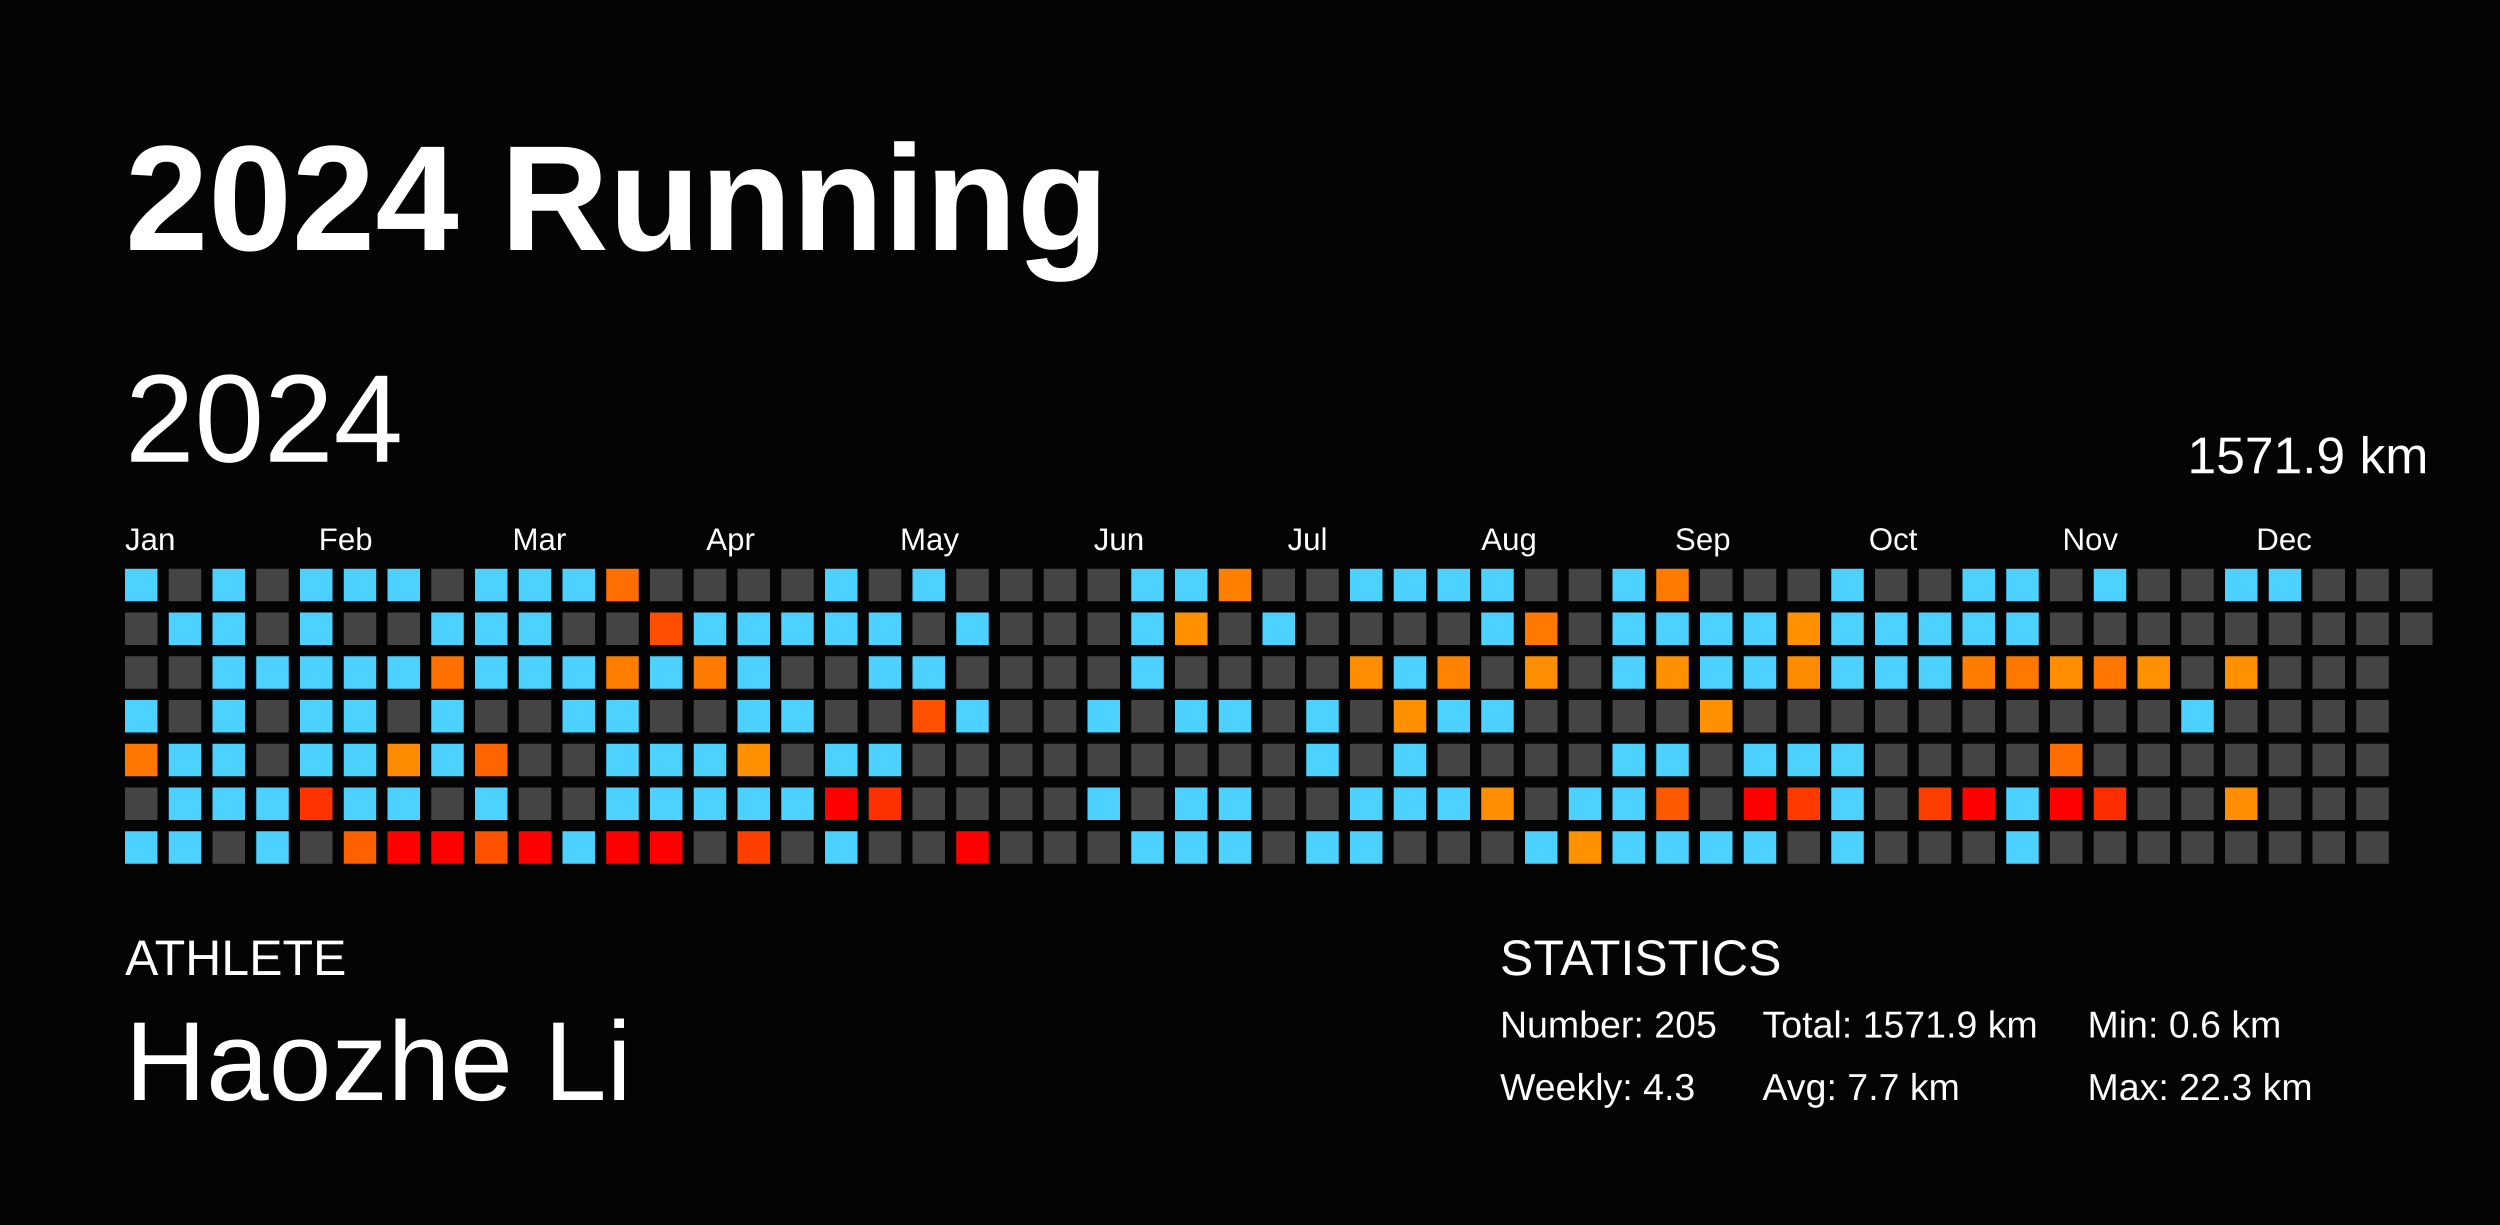
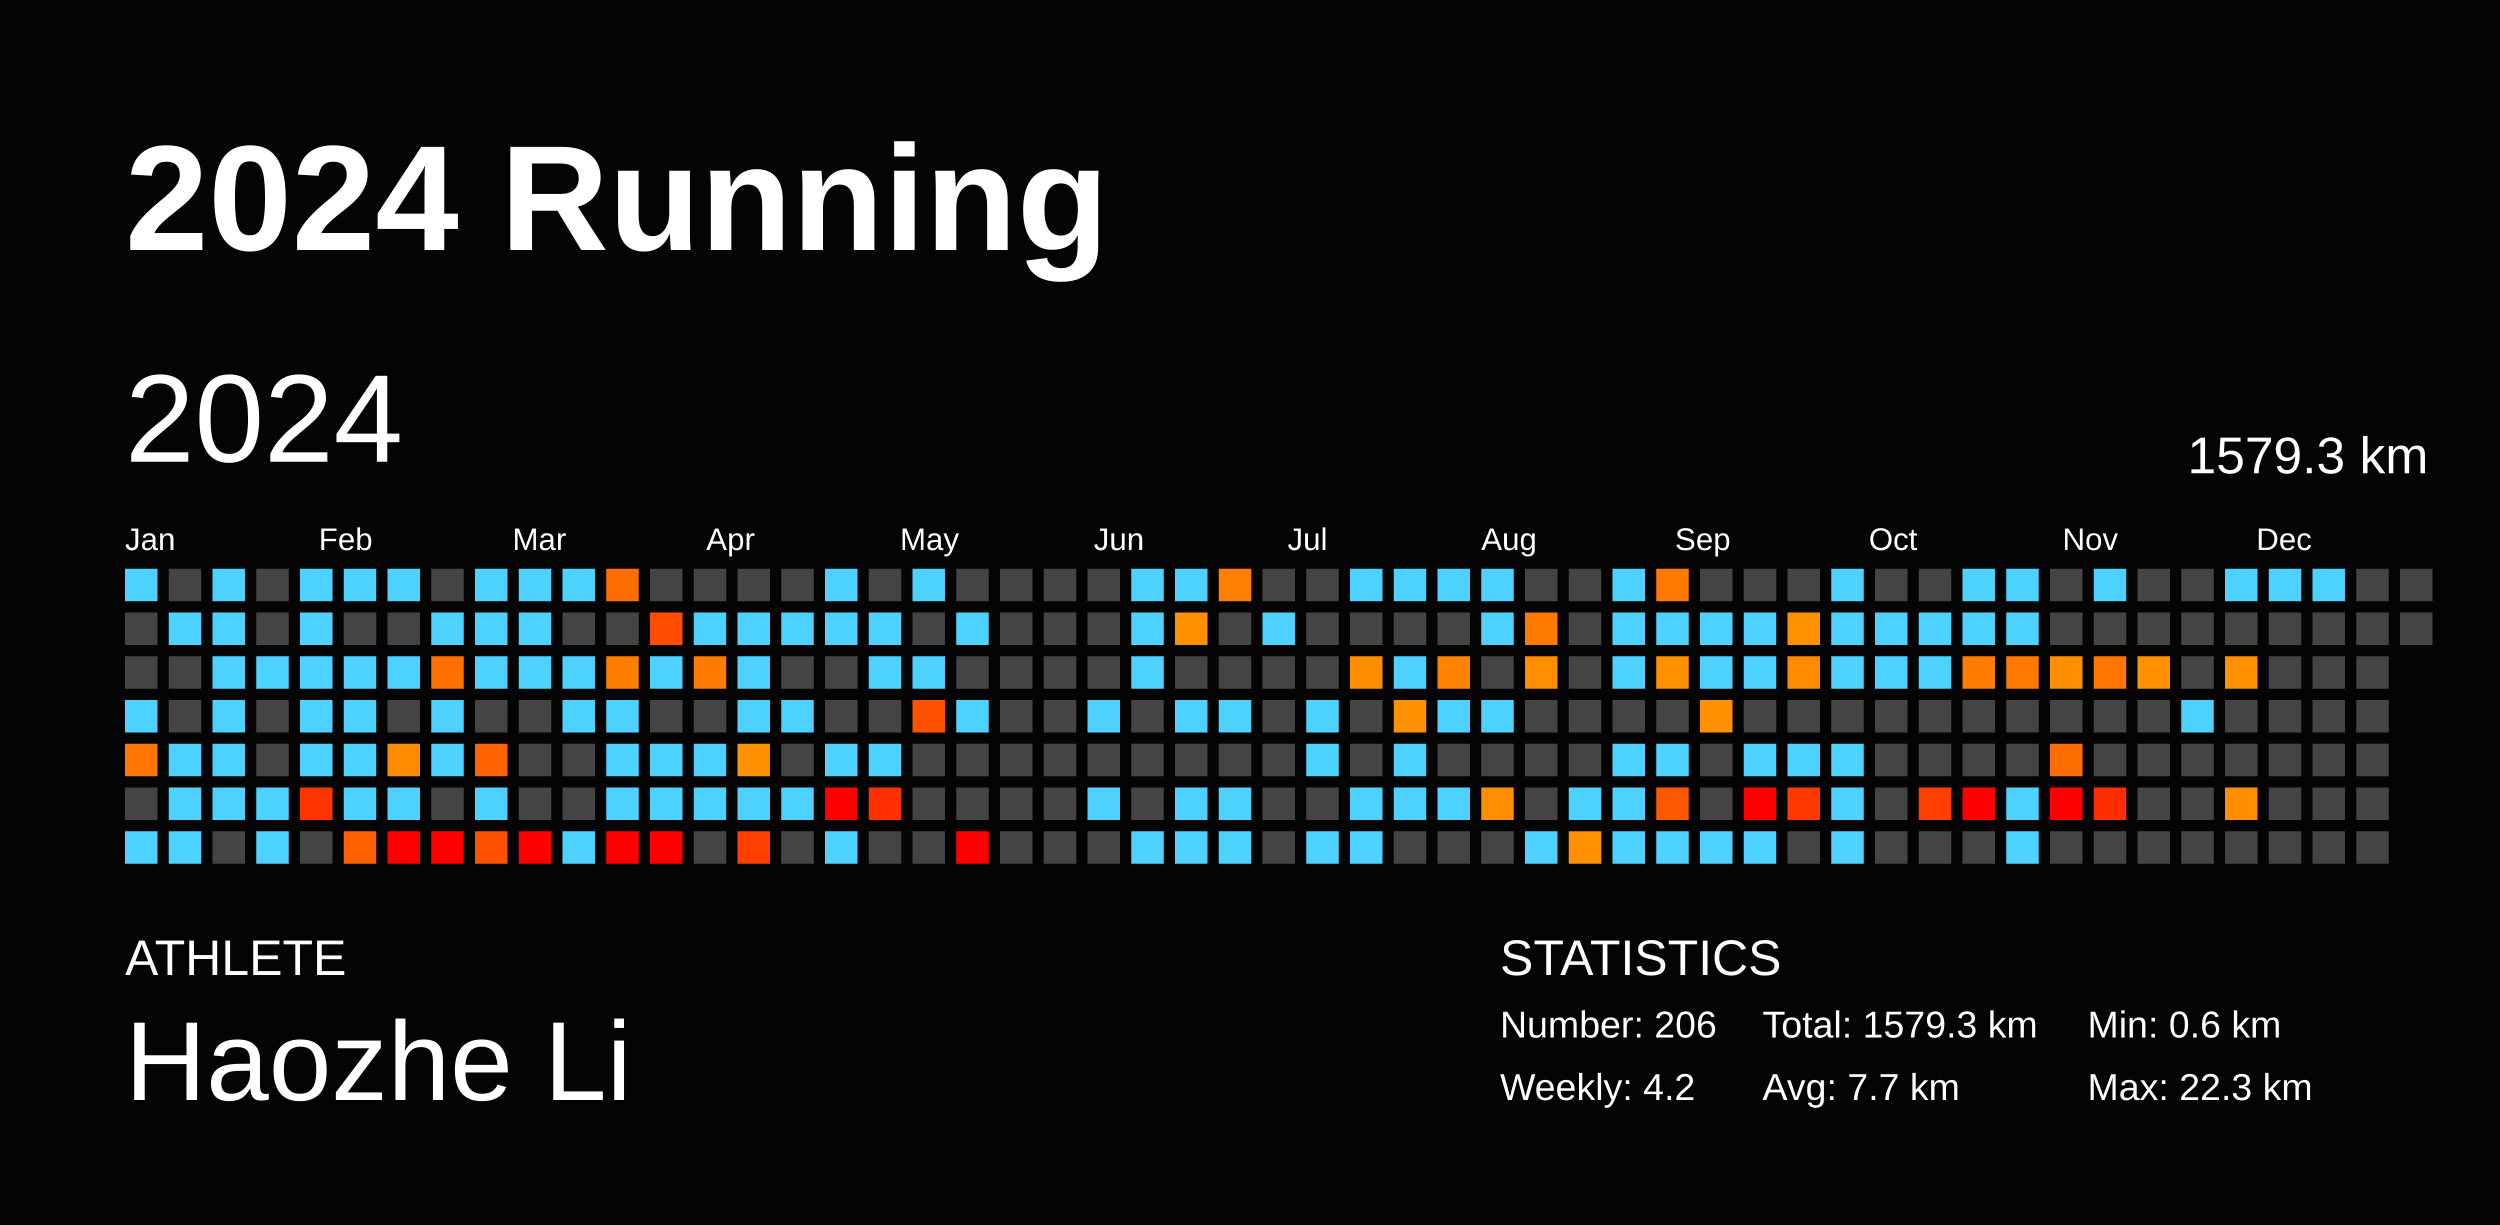
<svg xmlns="http://www.w3.org/2000/svg" baseProfile="full" height="98mm" version="1.1" viewBox="0,0,200,98" width="200mm">
  <defs />
  <rect fill="#040404" height="98" width="200" x="0" y="0" />
  <text fill="#FFFFFF" style="font-size:12px; font-family:Arial; font-weight:bold;" x="10" y="20">2024 Running</text>
  <text fill="#FFFFFF" style="font-size:4px; font-family:Arial" x="10" y="78">ATHLETE</text>
  <text fill="#FFFFFF" style="font-size:9px; font-family:Arial" x="10" y="88">Haozhe Li</text>
  <text fill="#FFFFFF" style="font-size:4px; font-family:Arial" x="120" y="78">STATISTICS</text>
-   <text fill="#FFFFFF" style="font-size:3px; font-family:Arial" x="120" y="83">Number: 205</text>
-   <text fill="#FFFFFF" style="font-size:3px; font-family:Arial" x="120" y="88">Weekly: 4.3</text>
-   <text fill="#FFFFFF" style="font-size:3px; font-family:Arial" x="141" y="83">Total: 1571.9 km</text>
+   <text fill="#FFFFFF" style="font-size:3px; font-family:Arial" x="120" y="83">Number: 206</text>
+   <text fill="#FFFFFF" style="font-size:3px; font-family:Arial" x="120" y="88">Weekly: 4.2</text>
+   <text fill="#FFFFFF" style="font-size:3px; font-family:Arial" x="141" y="83">Total: 1579.3 km</text>
  <text fill="#FFFFFF" style="font-size:3px; font-family:Arial" x="141" y="88">Avg: 7.7 km</text>
  <text fill="#FFFFFF" style="font-size:3px; font-family:Arial" x="167" y="83">Min: 0.6 km</text>
  <text fill="#FFFFFF" style="font-size:3px; font-family:Arial" x="167" y="88">Max: 22.3 km</text>
  <text dominant-baseline="hanging" fill="#FFFFFF" style="font-size:10.0px; font-family:Arial;" x="10" y="30">2024</text>
-   <text dominant-baseline="hanging" fill="#FFFFFF" style="font-size:4.125px; font-family:Arial;" x="175" y="35">1571.9 km</text>
+   <text dominant-baseline="hanging" fill="#FFFFFF" style="font-size:4.125px; font-family:Arial;" x="175" y="35">1579.3 km</text>
  <text fill="#FFFFFF" style="font-size:2.5px; font-family:Arial" x="10.0" y="44">Jan</text>
  <text fill="#FFFFFF" style="font-size:2.5px; font-family:Arial" x="25.5" y="44">Feb</text>
  <text fill="#FFFFFF" style="font-size:2.5px; font-family:Arial" x="41.0" y="44">Mar</text>
  <text fill="#FFFFFF" style="font-size:2.5px; font-family:Arial" x="56.5" y="44">Apr</text>
  <text fill="#FFFFFF" style="font-size:2.5px; font-family:Arial" x="72.0" y="44">May</text>
  <text fill="#FFFFFF" style="font-size:2.5px; font-family:Arial" x="87.5" y="44">Jun</text>
  <text fill="#FFFFFF" style="font-size:2.5px; font-family:Arial" x="103.0" y="44">Jul</text>
  <text fill="#FFFFFF" style="font-size:2.5px; font-family:Arial" x="118.5" y="44">Aug</text>
  <text fill="#FFFFFF" style="font-size:2.5px; font-family:Arial" x="134.0" y="44">Sep</text>
  <text fill="#FFFFFF" style="font-size:2.5px; font-family:Arial" x="149.5" y="44">Oct</text>
  <text fill="#FFFFFF" style="font-size:2.5px; font-family:Arial" x="165.0" y="44">Nov</text>
  <text fill="#FFFFFF" style="font-size:2.5px; font-family:Arial" x="180.5" y="44">Dec</text>
  <rect fill="#4dd2ff" height="2.6" width="2.6" x="10.0" y="45.5" />
  <rect fill="#444444" height="2.6" width="2.6" x="10.0" y="49.0" />
  <rect fill="#444444" height="2.6" width="2.6" x="10.0" y="52.5" />
  <rect fill="#4dd2ff" height="2.6" width="2.6" x="10.0" y="56.0" />
  <rect fill="#ff7700" height="2.6" width="2.6" x="10.0" y="59.5" />
  <rect fill="#444444" height="2.6" width="2.6" x="10.0" y="63.0" />
  <rect fill="#4dd2ff" height="2.6" width="2.6" x="10.0" y="66.5" />
  <rect fill="#444444" height="2.6" width="2.6" x="13.5" y="45.5" />
  <rect fill="#4dd2ff" height="2.6" width="2.6" x="13.5" y="49.0" />
  <rect fill="#444444" height="2.6" width="2.6" x="13.5" y="52.5" />
  <rect fill="#444444" height="2.6" width="2.6" x="13.5" y="56.0" />
  <rect fill="#4dd2ff" height="2.6" width="2.6" x="13.5" y="59.5" />
  <rect fill="#4dd2ff" height="2.6" width="2.6" x="13.5" y="63.0" />
  <rect fill="#4dd2ff" height="2.6" width="2.6" x="13.5" y="66.5" />
  <rect fill="#4dd2ff" height="2.6" width="2.6" x="17.0" y="45.5" />
  <rect fill="#4dd2ff" height="2.6" width="2.6" x="17.0" y="49.0" />
  <rect fill="#4dd2ff" height="2.6" width="2.6" x="17.0" y="52.5" />
  <rect fill="#4dd2ff" height="2.6" width="2.6" x="17.0" y="56.0" />
  <rect fill="#4dd2ff" height="2.6" width="2.6" x="17.0" y="59.5" />
  <rect fill="#4dd2ff" height="2.6" width="2.6" x="17.0" y="63.0" />
  <rect fill="#444444" height="2.6" width="2.6" x="17.0" y="66.5" />
  <rect fill="#444444" height="2.6" width="2.6" x="20.5" y="45.5" />
  <rect fill="#444444" height="2.6" width="2.6" x="20.5" y="49.0" />
  <rect fill="#4dd2ff" height="2.6" width="2.6" x="20.5" y="52.5" />
  <rect fill="#444444" height="2.6" width="2.6" x="20.5" y="56.0" />
  <rect fill="#444444" height="2.6" width="2.6" x="20.5" y="59.5" />
  <rect fill="#4dd2ff" height="2.6" width="2.6" x="20.5" y="63.0" />
  <rect fill="#4dd2ff" height="2.6" width="2.6" x="20.5" y="66.5" />
  <rect fill="#4dd2ff" height="2.6" width="2.6" x="24.0" y="45.5" />
  <rect fill="#4dd2ff" height="2.6" width="2.6" x="24.0" y="49.0" />
  <rect fill="#4dd2ff" height="2.6" width="2.6" x="24.0" y="52.5" />
  <rect fill="#4dd2ff" height="2.6" width="2.6" x="24.0" y="56.0" />
  <rect fill="#4dd2ff" height="2.6" width="2.6" x="24.0" y="59.5" />
  <rect fill="#ff3300" height="2.6" width="2.6" x="24.0" y="63.0" />
  <rect fill="#444444" height="2.6" width="2.6" x="24.0" y="66.5" />
  <rect fill="#4dd2ff" height="2.6" width="2.6" x="27.5" y="45.5" />
  <rect fill="#444444" height="2.6" width="2.6" x="27.5" y="49.0" />
  <rect fill="#4dd2ff" height="2.6" width="2.6" x="27.5" y="52.5" />
  <rect fill="#4dd2ff" height="2.6" width="2.6" x="27.5" y="56.0" />
  <rect fill="#4dd2ff" height="2.6" width="2.6" x="27.5" y="59.5" />
  <rect fill="#4dd2ff" height="2.6" width="2.6" x="27.5" y="63.0" />
  <rect fill="#ff6100" height="2.6" width="2.6" x="27.5" y="66.5" />
  <rect fill="#4dd2ff" height="2.6" width="2.6" x="31.0" y="45.5" />
  <rect fill="#444444" height="2.6" width="2.6" x="31.0" y="49.0" />
  <rect fill="#4dd2ff" height="2.6" width="2.6" x="31.0" y="52.5" />
  <rect fill="#444444" height="2.6" width="2.6" x="31.0" y="56.0" />
  <rect fill="#ff8c00" height="2.6" width="2.6" x="31.0" y="59.5" />
  <rect fill="#4dd2ff" height="2.6" width="2.6" x="31.0" y="63.0" />
  <rect fill="red" height="2.6" width="2.6" x="31.0" y="66.5" />
  <rect fill="#444444" height="2.6" width="2.6" x="34.5" y="45.5" />
  <rect fill="#4dd2ff" height="2.6" width="2.6" x="34.5" y="49.0" />
  <rect fill="#ff7000" height="2.6" width="2.6" x="34.5" y="52.5" />
  <rect fill="#4dd2ff" height="2.6" width="2.6" x="34.5" y="56.0" />
  <rect fill="#4dd2ff" height="2.6" width="2.6" x="34.5" y="59.5" />
  <rect fill="#444444" height="2.6" width="2.6" x="34.5" y="63.0" />
  <rect fill="red" height="2.6" width="2.6" x="34.5" y="66.5" />
  <rect fill="#4dd2ff" height="2.6" width="2.6" x="38.0" y="45.5" />
  <rect fill="#4dd2ff" height="2.6" width="2.6" x="38.0" y="49.0" />
  <rect fill="#4dd2ff" height="2.6" width="2.6" x="38.0" y="52.5" />
  <rect fill="#444444" height="2.6" width="2.6" x="38.0" y="56.0" />
  <rect fill="#ff6400" height="2.6" width="2.6" x="38.0" y="59.5" />
  <rect fill="#4dd2ff" height="2.6" width="2.6" x="38.0" y="63.0" />
  <rect fill="#ff5200" height="2.6" width="2.6" x="38.0" y="66.5" />
  <rect fill="#4dd2ff" height="2.6" width="2.6" x="41.5" y="45.5" />
  <rect fill="#4dd2ff" height="2.6" width="2.6" x="41.5" y="49.0" />
  <rect fill="#4dd2ff" height="2.6" width="2.6" x="41.5" y="52.5" />
  <rect fill="#444444" height="2.6" width="2.6" x="41.5" y="56.0" />
  <rect fill="#444444" height="2.6" width="2.6" x="41.5" y="59.5" />
  <rect fill="#444444" height="2.6" width="2.6" x="41.5" y="63.0" />
  <rect fill="red" height="2.6" width="2.6" x="41.5" y="66.5" />
  <rect fill="#4dd2ff" height="2.6" width="2.6" x="45.0" y="45.5" />
  <rect fill="#444444" height="2.6" width="2.6" x="45.0" y="49.0" />
  <rect fill="#4dd2ff" height="2.6" width="2.6" x="45.0" y="52.5" />
  <rect fill="#4dd2ff" height="2.6" width="2.6" x="45.0" y="56.0" />
  <rect fill="#444444" height="2.6" width="2.6" x="45.0" y="59.5" />
  <rect fill="#444444" height="2.6" width="2.6" x="45.0" y="63.0" />
  <rect fill="#4dd2ff" height="2.6" width="2.6" x="45.0" y="66.5" />
  <rect fill="#ff6e00" height="2.6" width="2.6" x="48.5" y="45.5" />
  <rect fill="#444444" height="2.6" width="2.6" x="48.5" y="49.0" />
  <rect fill="#ff7e00" height="2.6" width="2.6" x="48.5" y="52.5" />
  <rect fill="#4dd2ff" height="2.6" width="2.6" x="48.5" y="56.0" />
  <rect fill="#4dd2ff" height="2.6" width="2.6" x="48.5" y="59.5" />
  <rect fill="#4dd2ff" height="2.6" width="2.6" x="48.5" y="63.0" />
  <rect fill="red" height="2.6" width="2.6" x="48.5" y="66.5" />
  <rect fill="#444444" height="2.6" width="2.6" x="52.0" y="45.5" />
  <rect fill="#ff4e00" height="2.6" width="2.6" x="52.0" y="49.0" />
  <rect fill="#4dd2ff" height="2.6" width="2.6" x="52.0" y="52.5" />
  <rect fill="#444444" height="2.6" width="2.6" x="52.0" y="56.0" />
  <rect fill="#4dd2ff" height="2.6" width="2.6" x="52.0" y="59.5" />
  <rect fill="#4dd2ff" height="2.6" width="2.6" x="52.0" y="63.0" />
  <rect fill="red" height="2.6" width="2.6" x="52.0" y="66.5" />
  <rect fill="#444444" height="2.6" width="2.6" x="55.5" y="45.5" />
  <rect fill="#4dd2ff" height="2.6" width="2.6" x="55.5" y="49.0" />
  <rect fill="#ff7a00" height="2.6" width="2.6" x="55.5" y="52.5" />
  <rect fill="#444444" height="2.6" width="2.6" x="55.5" y="56.0" />
  <rect fill="#4dd2ff" height="2.6" width="2.6" x="55.5" y="59.5" />
  <rect fill="#4dd2ff" height="2.6" width="2.6" x="55.5" y="63.0" />
  <rect fill="#444444" height="2.6" width="2.6" x="55.5" y="66.5" />
  <rect fill="#444444" height="2.6" width="2.6" x="59.0" y="45.5" />
  <rect fill="#4dd2ff" height="2.6" width="2.6" x="59.0" y="49.0" />
  <rect fill="#4dd2ff" height="2.6" width="2.6" x="59.0" y="52.5" />
  <rect fill="#4dd2ff" height="2.6" width="2.6" x="59.0" y="56.0" />
  <rect fill="#ff9100" height="2.6" width="2.6" x="59.0" y="59.5" />
  <rect fill="#4dd2ff" height="2.6" width="2.6" x="59.0" y="63.0" />
  <rect fill="#ff3f00" height="2.6" width="2.6" x="59.0" y="66.5" />
  <rect fill="#444444" height="2.6" width="2.6" x="62.5" y="45.5" />
  <rect fill="#4dd2ff" height="2.6" width="2.6" x="62.5" y="49.0" />
  <rect fill="#444444" height="2.6" width="2.6" x="62.5" y="52.5" />
  <rect fill="#4dd2ff" height="2.6" width="2.6" x="62.5" y="56.0" />
  <rect fill="#444444" height="2.6" width="2.6" x="62.5" y="59.5" />
  <rect fill="#4dd2ff" height="2.6" width="2.6" x="62.5" y="63.0" />
  <rect fill="#444444" height="2.6" width="2.6" x="62.5" y="66.5" />
  <rect fill="#4dd2ff" height="2.6" width="2.6" x="66.0" y="45.5" />
  <rect fill="#4dd2ff" height="2.6" width="2.6" x="66.0" y="49.0" />
  <rect fill="#444444" height="2.6" width="2.6" x="66.0" y="52.5" />
  <rect fill="#444444" height="2.6" width="2.6" x="66.0" y="56.0" />
  <rect fill="#4dd2ff" height="2.6" width="2.6" x="66.0" y="59.5" />
  <rect fill="red" height="2.6" width="2.6" x="66.0" y="63.0" />
  <rect fill="#4dd2ff" height="2.6" width="2.6" x="66.0" y="66.5" />
  <rect fill="#444444" height="2.6" width="2.6" x="69.5" y="45.5" />
  <rect fill="#4dd2ff" height="2.6" width="2.6" x="69.5" y="49.0" />
  <rect fill="#4dd2ff" height="2.6" width="2.6" x="69.5" y="52.5" />
  <rect fill="#444444" height="2.6" width="2.6" x="69.5" y="56.0" />
  <rect fill="#4dd2ff" height="2.6" width="2.6" x="69.5" y="59.5" />
  <rect fill="#ff3000" height="2.6" width="2.6" x="69.5" y="63.0" />
  <rect fill="#444444" height="2.6" width="2.6" x="69.5" y="66.5" />
  <rect fill="#4dd2ff" height="2.6" width="2.6" x="73.0" y="45.5" />
  <rect fill="#444444" height="2.6" width="2.6" x="73.0" y="49.0" />
  <rect fill="#4dd2ff" height="2.6" width="2.6" x="73.0" y="52.5" />
  <rect fill="#ff5100" height="2.6" width="2.6" x="73.0" y="56.0" />
  <rect fill="#444444" height="2.6" width="2.6" x="73.0" y="59.5" />
  <rect fill="#444444" height="2.6" width="2.6" x="73.0" y="63.0" />
  <rect fill="#444444" height="2.6" width="2.6" x="73.0" y="66.5" />
  <rect fill="#444444" height="2.6" width="2.6" x="76.5" y="45.5" />
  <rect fill="#4dd2ff" height="2.6" width="2.6" x="76.5" y="49.0" />
  <rect fill="#444444" height="2.6" width="2.6" x="76.5" y="52.5" />
  <rect fill="#4dd2ff" height="2.6" width="2.6" x="76.5" y="56.0" />
  <rect fill="#444444" height="2.6" width="2.6" x="76.5" y="59.5" />
  <rect fill="#444444" height="2.6" width="2.6" x="76.5" y="63.0" />
  <rect fill="red" height="2.6" width="2.6" x="76.5" y="66.5" />
  <rect fill="#444444" height="2.6" width="2.6" x="80.0" y="45.5" />
  <rect fill="#444444" height="2.6" width="2.6" x="80.0" y="49.0" />
  <rect fill="#444444" height="2.6" width="2.6" x="80.0" y="52.5" />
  <rect fill="#444444" height="2.6" width="2.6" x="80.0" y="56.0" />
  <rect fill="#444444" height="2.6" width="2.6" x="80.0" y="59.5" />
  <rect fill="#444444" height="2.6" width="2.6" x="80.0" y="63.0" />
  <rect fill="#444444" height="2.6" width="2.6" x="80.0" y="66.5" />
  <rect fill="#444444" height="2.6" width="2.6" x="83.5" y="45.5" />
  <rect fill="#444444" height="2.6" width="2.6" x="83.5" y="49.0" />
  <rect fill="#444444" height="2.6" width="2.6" x="83.5" y="52.5" />
  <rect fill="#444444" height="2.6" width="2.6" x="83.5" y="56.0" />
  <rect fill="#444444" height="2.6" width="2.6" x="83.5" y="59.5" />
  <rect fill="#444444" height="2.6" width="2.6" x="83.5" y="63.0" />
  <rect fill="#444444" height="2.6" width="2.6" x="83.5" y="66.5" />
  <rect fill="#444444" height="2.6" width="2.6" x="87.0" y="45.5" />
  <rect fill="#444444" height="2.6" width="2.6" x="87.0" y="49.0" />
  <rect fill="#444444" height="2.6" width="2.6" x="87.0" y="52.5" />
  <rect fill="#4dd2ff" height="2.6" width="2.6" x="87.0" y="56.0" />
  <rect fill="#444444" height="2.6" width="2.6" x="87.0" y="59.5" />
  <rect fill="#4dd2ff" height="2.6" width="2.6" x="87.0" y="63.0" />
  <rect fill="#444444" height="2.6" width="2.6" x="87.0" y="66.5" />
  <rect fill="#4dd2ff" height="2.6" width="2.6" x="90.5" y="45.5" />
  <rect fill="#4dd2ff" height="2.6" width="2.6" x="90.5" y="49.0" />
  <rect fill="#4dd2ff" height="2.6" width="2.6" x="90.5" y="52.5" />
  <rect fill="#444444" height="2.6" width="2.6" x="90.5" y="56.0" />
  <rect fill="#444444" height="2.6" width="2.6" x="90.5" y="59.5" />
  <rect fill="#444444" height="2.6" width="2.6" x="90.5" y="63.0" />
  <rect fill="#4dd2ff" height="2.6" width="2.6" x="90.5" y="66.5" />
  <rect fill="#4dd2ff" height="2.6" width="2.6" x="94.0" y="45.5" />
  <rect fill="#ff9100" height="2.6" width="2.6" x="94.0" y="49.0" />
  <rect fill="#444444" height="2.6" width="2.6" x="94.0" y="52.5" />
  <rect fill="#4dd2ff" height="2.6" width="2.6" x="94.0" y="56.0" />
  <rect fill="#444444" height="2.6" width="2.6" x="94.0" y="59.5" />
  <rect fill="#4dd2ff" height="2.6" width="2.6" x="94.0" y="63.0" />
  <rect fill="#4dd2ff" height="2.6" width="2.6" x="94.0" y="66.5" />
  <rect fill="#ff7f00" height="2.6" width="2.6" x="97.5" y="45.5" />
  <rect fill="#444444" height="2.6" width="2.6" x="97.5" y="49.0" />
  <rect fill="#444444" height="2.6" width="2.6" x="97.5" y="52.5" />
  <rect fill="#4dd2ff" height="2.6" width="2.6" x="97.5" y="56.0" />
  <rect fill="#444444" height="2.6" width="2.6" x="97.5" y="59.5" />
  <rect fill="#4dd2ff" height="2.6" width="2.6" x="97.5" y="63.0" />
  <rect fill="#4dd2ff" height="2.6" width="2.6" x="97.5" y="66.5" />
  <rect fill="#444444" height="2.6" width="2.6" x="101.0" y="45.5" />
  <rect fill="#4dd2ff" height="2.6" width="2.6" x="101.0" y="49.0" />
  <rect fill="#444444" height="2.6" width="2.6" x="101.0" y="52.5" />
  <rect fill="#444444" height="2.6" width="2.6" x="101.0" y="56.0" />
  <rect fill="#444444" height="2.6" width="2.6" x="101.0" y="59.5" />
  <rect fill="#444444" height="2.6" width="2.6" x="101.0" y="63.0" />
  <rect fill="#444444" height="2.6" width="2.6" x="101.0" y="66.5" />
  <rect fill="#444444" height="2.6" width="2.6" x="104.5" y="45.5" />
  <rect fill="#444444" height="2.6" width="2.6" x="104.5" y="49.0" />
  <rect fill="#444444" height="2.6" width="2.6" x="104.5" y="52.5" />
  <rect fill="#4dd2ff" height="2.6" width="2.6" x="104.5" y="56.0" />
  <rect fill="#4dd2ff" height="2.6" width="2.6" x="104.5" y="59.5" />
  <rect fill="#444444" height="2.6" width="2.6" x="104.5" y="63.0" />
  <rect fill="#4dd2ff" height="2.6" width="2.6" x="104.5" y="66.5" />
  <rect fill="#4dd2ff" height="2.6" width="2.6" x="108.0" y="45.5" />
  <rect fill="#444444" height="2.6" width="2.6" x="108.0" y="49.0" />
  <rect fill="#ff8d00" height="2.6" width="2.6" x="108.0" y="52.5" />
  <rect fill="#444444" height="2.6" width="2.6" x="108.0" y="56.0" />
  <rect fill="#444444" height="2.6" width="2.6" x="108.0" y="59.5" />
  <rect fill="#4dd2ff" height="2.6" width="2.6" x="108.0" y="63.0" />
  <rect fill="#4dd2ff" height="2.6" width="2.6" x="108.0" y="66.5" />
  <rect fill="#4dd2ff" height="2.6" width="2.6" x="111.5" y="45.5" />
  <rect fill="#444444" height="2.6" width="2.6" x="111.5" y="49.0" />
  <rect fill="#4dd2ff" height="2.6" width="2.6" x="111.5" y="52.5" />
  <rect fill="#ff9100" height="2.6" width="2.6" x="111.5" y="56.0" />
  <rect fill="#4dd2ff" height="2.6" width="2.6" x="111.5" y="59.5" />
  <rect fill="#4dd2ff" height="2.6" width="2.6" x="111.5" y="63.0" />
  <rect fill="#444444" height="2.6" width="2.6" x="111.5" y="66.5" />
  <rect fill="#4dd2ff" height="2.6" width="2.6" x="115.0" y="45.5" />
  <rect fill="#444444" height="2.6" width="2.6" x="115.0" y="49.0" />
  <rect fill="#ff8300" height="2.6" width="2.6" x="115.0" y="52.5" />
  <rect fill="#4dd2ff" height="2.6" width="2.6" x="115.0" y="56.0" />
  <rect fill="#444444" height="2.6" width="2.6" x="115.0" y="59.5" />
  <rect fill="#4dd2ff" height="2.6" width="2.6" x="115.0" y="63.0" />
  <rect fill="#444444" height="2.6" width="2.6" x="115.0" y="66.5" />
  <rect fill="#4dd2ff" height="2.6" width="2.6" x="118.5" y="45.5" />
  <rect fill="#4dd2ff" height="2.6" width="2.6" x="118.5" y="49.0" />
  <rect fill="#444444" height="2.6" width="2.6" x="118.5" y="52.5" />
  <rect fill="#4dd2ff" height="2.6" width="2.6" x="118.5" y="56.0" />
  <rect fill="#444444" height="2.6" width="2.6" x="118.5" y="59.5" />
  <rect fill="#ff8e00" height="2.6" width="2.6" x="118.5" y="63.0" />
  <rect fill="#444444" height="2.6" width="2.6" x="118.5" y="66.5" />
  <rect fill="#444444" height="2.6" width="2.6" x="122.0" y="45.5" />
  <rect fill="#ff7800" height="2.6" width="2.6" x="122.0" y="49.0" />
  <rect fill="#ff8e00" height="2.6" width="2.6" x="122.0" y="52.5" />
  <rect fill="#444444" height="2.6" width="2.6" x="122.0" y="56.0" />
  <rect fill="#444444" height="2.6" width="2.6" x="122.0" y="59.5" />
  <rect fill="#444444" height="2.6" width="2.6" x="122.0" y="63.0" />
  <rect fill="#4dd2ff" height="2.6" width="2.6" x="122.0" y="66.5" />
  <rect fill="#444444" height="2.6" width="2.6" x="125.5" y="45.5" />
  <rect fill="#444444" height="2.6" width="2.6" x="125.5" y="49.0" />
  <rect fill="#444444" height="2.6" width="2.6" x="125.5" y="52.5" />
  <rect fill="#444444" height="2.6" width="2.6" x="125.5" y="56.0" />
  <rect fill="#444444" height="2.6" width="2.6" x="125.5" y="59.5" />
  <rect fill="#4dd2ff" height="2.6" width="2.6" x="125.5" y="63.0" />
  <rect fill="#ff9100" height="2.6" width="2.6" x="125.5" y="66.5" />
  <rect fill="#4dd2ff" height="2.6" width="2.6" x="129.0" y="45.5" />
  <rect fill="#4dd2ff" height="2.6" width="2.6" x="129.0" y="49.0" />
  <rect fill="#4dd2ff" height="2.6" width="2.6" x="129.0" y="52.5" />
  <rect fill="#444444" height="2.6" width="2.6" x="129.0" y="56.0" />
  <rect fill="#4dd2ff" height="2.6" width="2.6" x="129.0" y="59.5" />
  <rect fill="#4dd2ff" height="2.6" width="2.6" x="129.0" y="63.0" />
  <rect fill="#4dd2ff" height="2.6" width="2.6" x="129.0" y="66.5" />
  <rect fill="#ff7a00" height="2.6" width="2.6" x="132.5" y="45.5" />
  <rect fill="#4dd2ff" height="2.6" width="2.6" x="132.5" y="49.0" />
  <rect fill="#ff9100" height="2.6" width="2.6" x="132.5" y="52.5" />
  <rect fill="#444444" height="2.6" width="2.6" x="132.5" y="56.0" />
  <rect fill="#4dd2ff" height="2.6" width="2.6" x="132.5" y="59.5" />
  <rect fill="#ff5900" height="2.6" width="2.6" x="132.5" y="63.0" />
  <rect fill="#4dd2ff" height="2.6" width="2.6" x="132.5" y="66.5" />
  <rect fill="#444444" height="2.6" width="2.6" x="136.0" y="45.5" />
  <rect fill="#4dd2ff" height="2.6" width="2.6" x="136.0" y="49.0" />
  <rect fill="#4dd2ff" height="2.6" width="2.6" x="136.0" y="52.5" />
  <rect fill="#ff9100" height="2.6" width="2.6" x="136.0" y="56.0" />
  <rect fill="#444444" height="2.6" width="2.6" x="136.0" y="59.5" />
  <rect fill="#444444" height="2.6" width="2.6" x="136.0" y="63.0" />
  <rect fill="#4dd2ff" height="2.6" width="2.6" x="136.0" y="66.5" />
  <rect fill="#444444" height="2.6" width="2.6" x="139.5" y="45.5" />
  <rect fill="#4dd2ff" height="2.6" width="2.6" x="139.5" y="49.0" />
  <rect fill="#4dd2ff" height="2.6" width="2.6" x="139.5" y="52.5" />
  <rect fill="#444444" height="2.6" width="2.6" x="139.5" y="56.0" />
  <rect fill="#4dd2ff" height="2.6" width="2.6" x="139.5" y="59.5" />
  <rect fill="red" height="2.6" width="2.6" x="139.5" y="63.0" />
  <rect fill="#4dd2ff" height="2.6" width="2.6" x="139.5" y="66.5" />
  <rect fill="#444444" height="2.6" width="2.6" x="143.0" y="45.5" />
  <rect fill="#ff9100" height="2.6" width="2.6" x="143.0" y="49.0" />
  <rect fill="#ff8c00" height="2.6" width="2.6" x="143.0" y="52.5" />
  <rect fill="#444444" height="2.6" width="2.6" x="143.0" y="56.0" />
  <rect fill="#4dd2ff" height="2.6" width="2.6" x="143.0" y="59.5" />
  <rect fill="#ff3900" height="2.6" width="2.6" x="143.0" y="63.0" />
  <rect fill="#444444" height="2.6" width="2.6" x="143.0" y="66.5" />
  <rect fill="#4dd2ff" height="2.6" width="2.6" x="146.5" y="45.5" />
  <rect fill="#4dd2ff" height="2.6" width="2.6" x="146.5" y="49.0" />
  <rect fill="#4dd2ff" height="2.6" width="2.6" x="146.5" y="52.5" />
  <rect fill="#444444" height="2.6" width="2.6" x="146.5" y="56.0" />
  <rect fill="#4dd2ff" height="2.6" width="2.6" x="146.5" y="59.5" />
  <rect fill="#4dd2ff" height="2.6" width="2.6" x="146.5" y="63.0" />
  <rect fill="#4dd2ff" height="2.6" width="2.6" x="146.5" y="66.5" />
  <rect fill="#444444" height="2.6" width="2.6" x="150.0" y="45.5" />
  <rect fill="#4dd2ff" height="2.6" width="2.6" x="150.0" y="49.0" />
  <rect fill="#4dd2ff" height="2.6" width="2.6" x="150.0" y="52.5" />
  <rect fill="#444444" height="2.6" width="2.6" x="150.0" y="56.0" />
  <rect fill="#444444" height="2.6" width="2.6" x="150.0" y="59.5" />
  <rect fill="#444444" height="2.6" width="2.6" x="150.0" y="63.0" />
  <rect fill="#444444" height="2.6" width="2.6" x="150.0" y="66.5" />
  <rect fill="#444444" height="2.6" width="2.6" x="153.5" y="45.5" />
  <rect fill="#4dd2ff" height="2.6" width="2.6" x="153.5" y="49.0" />
  <rect fill="#4dd2ff" height="2.6" width="2.6" x="153.5" y="52.5" />
  <rect fill="#444444" height="2.6" width="2.6" x="153.5" y="56.0" />
  <rect fill="#444444" height="2.6" width="2.6" x="153.5" y="59.5" />
  <rect fill="#ff3f00" height="2.6" width="2.6" x="153.5" y="63.0" />
  <rect fill="#444444" height="2.6" width="2.6" x="153.5" y="66.5" />
  <rect fill="#4dd2ff" height="2.6" width="2.6" x="157.0" y="45.5" />
  <rect fill="#4dd2ff" height="2.6" width="2.6" x="157.0" y="49.0" />
  <rect fill="#ff7c00" height="2.6" width="2.6" x="157.0" y="52.5" />
  <rect fill="#444444" height="2.6" width="2.6" x="157.0" y="56.0" />
  <rect fill="#444444" height="2.6" width="2.6" x="157.0" y="59.5" />
  <rect fill="red" height="2.6" width="2.6" x="157.0" y="63.0" />
  <rect fill="#444444" height="2.6" width="2.6" x="157.0" y="66.5" />
  <rect fill="#4dd2ff" height="2.6" width="2.6" x="160.5" y="45.5" />
  <rect fill="#4dd2ff" height="2.6" width="2.6" x="160.5" y="49.0" />
  <rect fill="#ff7900" height="2.6" width="2.6" x="160.5" y="52.5" />
  <rect fill="#444444" height="2.6" width="2.6" x="160.5" y="56.0" />
  <rect fill="#444444" height="2.6" width="2.6" x="160.5" y="59.5" />
  <rect fill="#4dd2ff" height="2.6" width="2.6" x="160.5" y="63.0" />
  <rect fill="#4dd2ff" height="2.6" width="2.6" x="160.5" y="66.5" />
  <rect fill="#444444" height="2.6" width="2.6" x="164.0" y="45.5" />
  <rect fill="#444444" height="2.6" width="2.6" x="164.0" y="49.0" />
  <rect fill="#ff8f00" height="2.6" width="2.6" x="164.0" y="52.5" />
  <rect fill="#444444" height="2.6" width="2.6" x="164.0" y="56.0" />
  <rect fill="#ff6d00" height="2.6" width="2.6" x="164.0" y="59.5" />
  <rect fill="red" height="2.6" width="2.6" x="164.0" y="63.0" />
  <rect fill="#444444" height="2.6" width="2.6" x="164.0" y="66.5" />
  <rect fill="#4dd2ff" height="2.6" width="2.6" x="167.5" y="45.5" />
  <rect fill="#444444" height="2.6" width="2.6" x="167.5" y="49.0" />
  <rect fill="#ff7600" height="2.6" width="2.6" x="167.5" y="52.5" />
  <rect fill="#444444" height="2.6" width="2.6" x="167.5" y="56.0" />
  <rect fill="#444444" height="2.6" width="2.6" x="167.5" y="59.5" />
  <rect fill="#ff2e00" height="2.6" width="2.6" x="167.5" y="63.0" />
  <rect fill="#444444" height="2.6" width="2.6" x="167.5" y="66.5" />
  <rect fill="#444444" height="2.6" width="2.6" x="171.0" y="45.5" />
  <rect fill="#444444" height="2.6" width="2.6" x="171.0" y="49.0" />
  <rect fill="#ff9100" height="2.6" width="2.6" x="171.0" y="52.5" />
  <rect fill="#444444" height="2.6" width="2.6" x="171.0" y="56.0" />
  <rect fill="#444444" height="2.6" width="2.6" x="171.0" y="59.5" />
  <rect fill="#444444" height="2.6" width="2.6" x="171.0" y="63.0" />
  <rect fill="#444444" height="2.6" width="2.6" x="171.0" y="66.5" />
  <rect fill="#444444" height="2.6" width="2.6" x="174.5" y="45.5" />
  <rect fill="#444444" height="2.6" width="2.6" x="174.5" y="49.0" />
  <rect fill="#444444" height="2.6" width="2.6" x="174.5" y="52.5" />
  <rect fill="#4dd2ff" height="2.6" width="2.6" x="174.5" y="56.0" />
  <rect fill="#444444" height="2.6" width="2.6" x="174.5" y="59.5" />
  <rect fill="#444444" height="2.6" width="2.6" x="174.5" y="63.0" />
  <rect fill="#444444" height="2.6" width="2.6" x="174.5" y="66.5" />
  <rect fill="#4dd2ff" height="2.6" width="2.6" x="178.0" y="45.5" />
  <rect fill="#444444" height="2.6" width="2.6" x="178.0" y="49.0" />
  <rect fill="#ff9100" height="2.6" width="2.6" x="178.0" y="52.5" />
  <rect fill="#444444" height="2.6" width="2.6" x="178.0" y="56.0" />
  <rect fill="#444444" height="2.6" width="2.6" x="178.0" y="59.5" />
  <rect fill="#ff8f00" height="2.6" width="2.6" x="178.0" y="63.0" />
  <rect fill="#444444" height="2.6" width="2.6" x="178.0" y="66.5" />
  <rect fill="#4dd2ff" height="2.6" width="2.6" x="181.5" y="45.5" />
  <rect fill="#444444" height="2.6" width="2.6" x="181.5" y="49.0" />
  <rect fill="#444444" height="2.6" width="2.6" x="181.5" y="52.5" />
  <rect fill="#444444" height="2.6" width="2.6" x="181.5" y="56.0" />
  <rect fill="#444444" height="2.6" width="2.6" x="181.5" y="59.5" />
  <rect fill="#444444" height="2.6" width="2.6" x="181.5" y="63.0" />
  <rect fill="#444444" height="2.6" width="2.6" x="181.5" y="66.5" />
-   <rect fill="#444444" height="2.6" width="2.6" x="185.0" y="45.5" />
+   <rect fill="#4dd2ff" height="2.6" width="2.6" x="185.0" y="45.5" />
  <rect fill="#444444" height="2.6" width="2.6" x="185.0" y="49.0" />
  <rect fill="#444444" height="2.6" width="2.6" x="185.0" y="52.5" />
  <rect fill="#444444" height="2.6" width="2.6" x="185.0" y="56.0" />
  <rect fill="#444444" height="2.6" width="2.6" x="185.0" y="59.5" />
  <rect fill="#444444" height="2.6" width="2.6" x="185.0" y="63.0" />
  <rect fill="#444444" height="2.6" width="2.6" x="185.0" y="66.5" />
  <rect fill="#444444" height="2.6" width="2.6" x="188.5" y="45.5" />
  <rect fill="#444444" height="2.6" width="2.6" x="188.5" y="49.0" />
  <rect fill="#444444" height="2.6" width="2.6" x="188.5" y="52.5" />
  <rect fill="#444444" height="2.6" width="2.6" x="188.5" y="56.0" />
  <rect fill="#444444" height="2.6" width="2.6" x="188.5" y="59.5" />
  <rect fill="#444444" height="2.6" width="2.6" x="188.5" y="63.0" />
  <rect fill="#444444" height="2.6" width="2.6" x="188.5" y="66.5" />
  <rect fill="#444444" height="2.6" width="2.6" x="192.0" y="45.5" />
  <rect fill="#444444" height="2.6" width="2.6" x="192.0" y="49.0" />
</svg>
